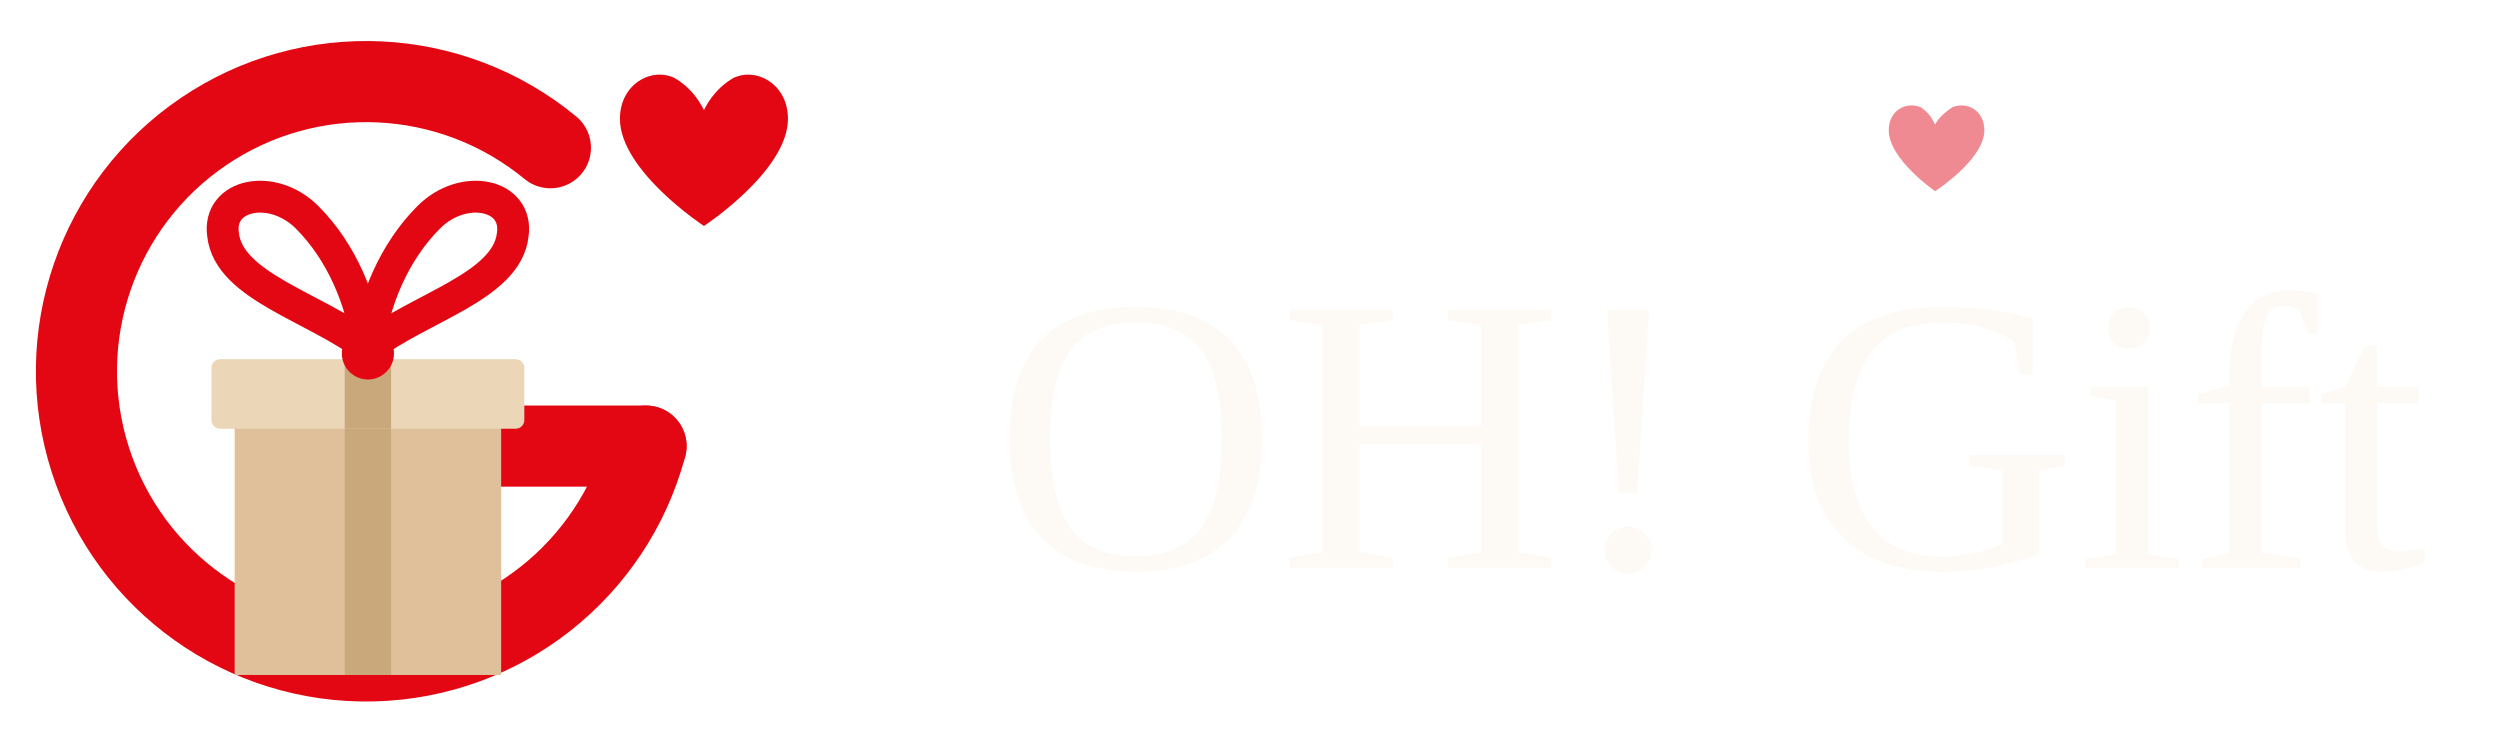
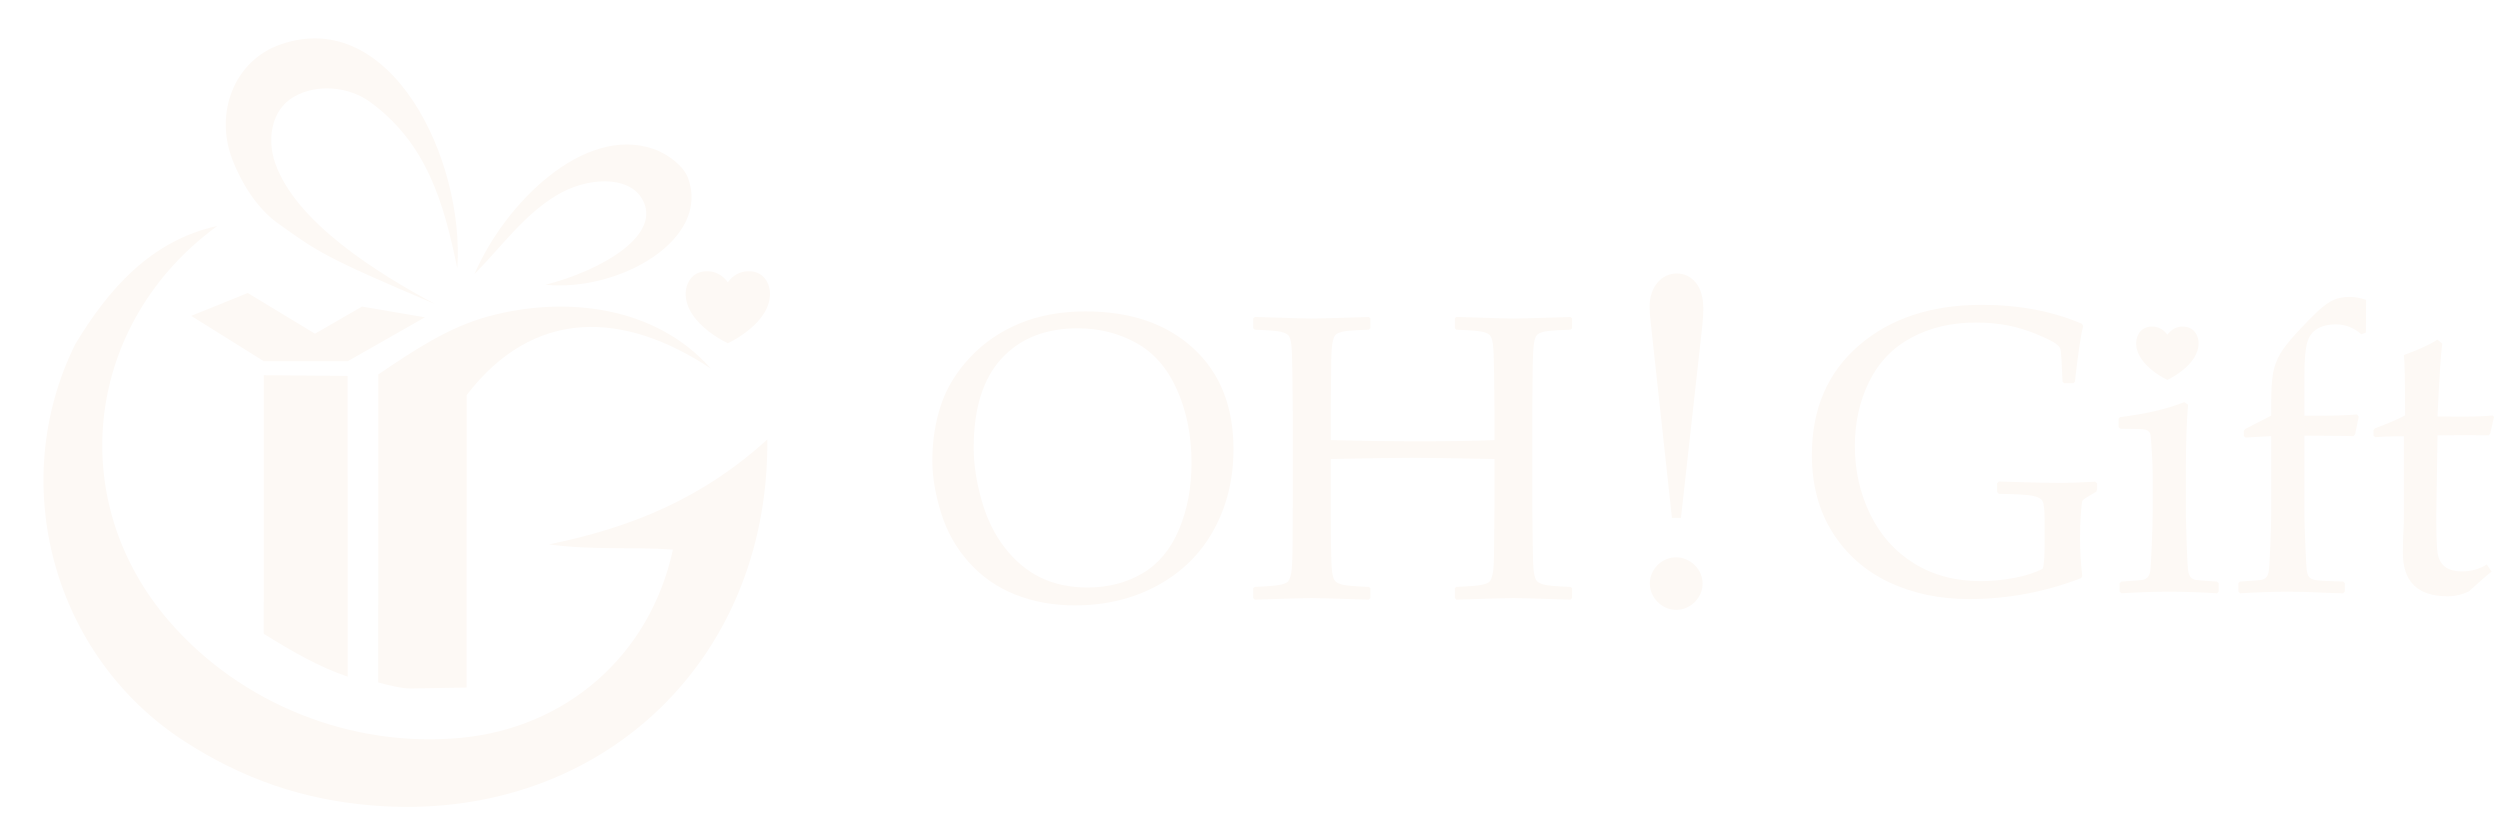
- <svg xmlns="http://www.w3.org/2000/svg" viewBox="49 62 863 259" role="img" aria-label="Oh! Gift">
-   <g>
-     <path d="M 239 113 A 100 100 0 1 0 272 216" fill="none" stroke="#E30613" stroke-width="28" stroke-linecap="round" />
-     <path d="M 272 216 L 208 216" fill="none" stroke="#E30613" stroke-width="28" stroke-linecap="round" />
-     <rect x="130" y="207" width="92" height="88" fill="#DFC09A" />
-     <rect x="168" y="207" width="16" height="88" fill="#C9A87C" />
-     <rect x="122" y="186" width="108" height="24" rx="3" fill="#EBD6B8" />
-     <rect x="168" y="186" width="16" height="24" fill="#C9A87C" />
-     <g fill="none" stroke="#E30613" stroke-width="11" stroke-linecap="round" stroke-linejoin="round">
-       <path d="M 176 182 C 158 168 128 161 126 143 C 124 129 143 125 155 137 C 167 149 174 166 176 182 Z" />
-       <path d="M 176 182 C 194 168 224 161 226 143 C 228 129 209 125 197 137 C 185 149 178 166 176 182 Z" />
-     </g>
-     <circle cx="176" cy="184" r="9" fill="#E30613" />
-     <path d="M 292 140 C 292 140 263 121 263 103 C 263 91 274 85 282 89              C 287 92 290 96 292 100 C 294 96 297 92 302 89 C 310 85 321 91 321 103              C 321 121 292 140 292 140 Z" fill="#E30613" />
-   </g>
-   <text id="wm" x="392" y="258" fill="#FDF9F5" font-size="136" font-weight="500" font-family="'Cormorant Garamond', Georgia, 'Times New Roman', serif">OH! Gift</text>
-   <path id="gheart" transform="translate(31 0)" d="M 686 128 C 686 128 670 117 670 107 C 670 100 676 97 681 99            C 684 101 685 103 686 105 C 687 103 689 101 692 99 C 697 97 703 100 703 107            C 703 117 686 128 686 128 Z" fill="#F08A92" />
+ <svg xmlns="http://www.w3.org/2000/svg" viewBox="163.67 467.11 834.12 276.93" role="img" aria-label="Oh! Gift">
+   <path fill="#FDF9F5" d="M388.19 650.48C380.49 686.02 352.4 710.02 317.35 713.3C280.93 716.7 244.16 702.03 220.33 674.64C184.77 633.79 192.2 574.52 236.19 542.49C213.77 547.43 199.72 563.84 188.82 581.87C165.67 628.5 181.41 686.08 225.18 714.42C244.53 726.95 264.64 733.92 287.74 735.84C362.05 742.04 420.3 689.15 419.69 613.73C398 633.43 374.51 643.08 346.81 648.75C361.66 650.76 374.53 649.49 388.19 650.48" />
+   <path fill="#FDF9F5" d="M319.35 696.51L319.38 598.92C341.69 569.79 371.64 570.7 400.87 590.11C382.41 569.26 352.46 565.71 326.81 572.61C313.22 576.26 301.57 584.15 289.88 592.04L289.87 694.81C293.44 695.79 297.92 696.87 300.78 696.82L319.35 696.51" />
+   <path fill="#FDF9F5" d="M251.67 678.58C261.38 684.59 269.81 689.51 279.69 692.89L279.65 592.53L251.68 592.3L251.67 678.58" />
+   <path fill="#FDF9F5" d="M256.31 541.56C269.61 551.06 271.74 552.86 308.84 568.57C289.98 558.47 262.33 541.42 255.43 521.38C252.86 513.92 253.9 503.93 261.73 499.4C269.54 494.88 280.22 496.08 287.16 501.14C306.16 515.01 311.76 534.86 316.25 556.65C318.73 520.42 294.23 469.11 257.29 481.93C241.83 487.29 235.17 504.73 241.21 520.39C244.21 528.17 249.48 536.68 256.31 541.56" />
+   <path fill="#FDF9F5" d="M349.18 532.39C359.6 526.04 373.12 525.71 377.74 533.2C385.34 545.54 363.71 557.57 345.64 562.12C370.25 564.55 401.09 546.96 393.13 526.27C391.75 522.67 386.84 518.59 381.68 516.8C358.61 508.8 332.23 534.74 321.98 558.55C331.3 549.09 338.27 539.04 349.18 532.39" />
+   <path fill="#FDF9F5" d="M419.57 561.08C419.29 560.55 418.96 560.1 418.56 559.67C417.16 558.14 415.24 557.56 413.19 557.61C410.47 557.66 408.07 559.1 406.51 561.29C404.96 559.1 402.52 557.65 399.81 557.61C396.9 557.54 394.5 558.79 393.26 561.46C392.19 563.75 392.24 566.2 393.01 568.59C393.79 571.01 395.32 573.16 397.08 574.98C398.08 576.01 399.16 576.95 400.31 577.83C402.25 579.3 404.31 580.57 406.51 581.64C408.87 580.49 411.08 579.11 413.12 577.5C414.33 576.56 415.45 575.53 416.48 574.41C418.02 572.71 419.33 570.74 420.03 568.54C420.83 566.03 420.82 563.42 419.57 561.08" />
+   <path fill="#FDF9F5" d="M279.69 587.63L305.41 572.99L284.44 569.4L268.76 578.45L246.32 564.87L227.46 572.5L251.67 587.63L279.69 587.63" />
+   <path fill="#FDF9F5" d="M488.54 616.54C488.54 621.94 489.42 627.74 491.16 633.96C492.91 640.18 495.52 645.51 499 649.96C502.47 654.4 506.47 657.71 511.01 659.88C515.54 662.05 520.71 663.13 526.51 663.13C533.36 663.13 539.47 661.56 544.83 658.42C550.18 655.28 554.25 650.4 557.04 643.78C559.83 637.17 561.22 629.75 561.22 621.52C561.22 612.58 559.63 604.5 556.44 597.29C553.25 590.08 548.72 584.84 542.83 581.56C536.95 578.29 530.42 576.65 523.25 576.65C512.5 576.65 504.03 580.01 497.83 586.74C491.64 593.46 488.54 603.4 488.54 616.54M474.74 620.92C474.74 614.28 475.69 608.09 477.59 602.33C479.49 596.58 482.73 591.26 487.31 586.37C491.89 581.48 497.41 577.7 503.87 575.02C510.33 572.35 517.63 571.01 525.78 571.01C540.86 571.01 552.88 575.11 561.82 583.32C570.75 591.53 575.22 602.73 575.22 616.94C575.22 626.94 573.03 635.92 568.65 643.88C564.27 651.85 558 658.04 549.84 662.47C541.67 666.89 532.5 669.1 522.33 669.1C515.11 669.1 508.48 667.9 502.41 665.49C496.35 663.08 491.19 659.48 486.92 654.7C482.65 649.92 479.55 644.39 477.62 638.11C475.7 631.83 474.74 626.1 474.74 620.92" />
+   <path fill="#FDF9F5" d="M582.33 572.87C593.61 573.22 599.93 573.4 601.31 573.4C602.77 573.4 609.12 573.22 620.35 572.87L620.89 573.33L620.89 576.65L620.35 577.11C617.3 577.2 614.95 577.34 613.29 577.51C611.63 577.69 610.42 578.02 609.67 578.51C608.92 578.99 608.42 580.13 608.18 581.93C607.93 583.72 607.81 586.21 607.81 589.39L607.68 604.66L607.68 613.95C617.37 614.22 626.55 614.35 635.22 614.35C647.08 614.35 656.11 614.22 662.3 613.95L662.3 604.66L662.17 591.72C662.12 586.67 661.99 583.42 661.77 581.96C661.55 580.5 661.24 579.53 660.84 579.04C660.44 578.55 659.65 578.15 658.45 577.84C657.26 577.54 654.29 577.29 649.56 577.11L649.09 576.65L649.09 573.33L649.56 572.87C660.89 573.22 667.23 573.4 668.61 573.4C670.11 573.4 676.46 573.22 687.66 572.87L688.19 573.33L688.19 576.65L687.66 577.11C684.56 577.2 682.18 577.34 680.52 577.51C678.86 577.69 677.66 578.02 676.9 578.51C676.15 578.99 675.66 580.13 675.44 581.93C675.22 583.72 675.09 586.21 675.05 589.39L674.91 604.66L674.91 635.39L675.05 648.33C675.09 653.33 675.22 656.56 675.44 658.02C675.66 659.48 675.98 660.45 676.41 660.94C676.83 661.43 677.62 661.84 678.8 662.17C679.97 662.5 682.92 662.76 687.66 662.93L688.19 663.33L688.19 666.65L687.66 667.18C676.33 666.82 669.98 666.65 668.61 666.65C667.19 666.65 660.84 666.82 649.56 667.18L649.09 666.65L649.09 663.33L649.56 662.93C653.72 662.76 656.48 662.53 657.85 662.27C659.23 662 660.13 661.66 660.58 661.24C661.02 660.82 661.39 659.92 661.71 658.55C662.01 657.18 662.17 654.13 662.17 649.39L662.3 635.39L662.3 620.26C649.2 619.99 640.02 619.86 634.76 619.86C629.36 619.86 620.33 619.99 607.68 620.26L607.68 635.39L607.74 648.33C607.79 653.33 607.92 656.56 608.14 658.02C608.36 659.48 608.68 660.45 609.11 660.94C609.53 661.43 610.33 661.84 611.53 662.17C612.72 662.5 615.66 662.76 620.35 662.93L620.89 663.33L620.89 666.65L620.35 667.18C609.07 666.82 602.72 666.65 601.31 666.65C599.93 666.65 593.61 666.82 582.33 667.18L581.79 666.65L581.79 663.33L582.33 662.93C586.44 662.76 589.18 662.53 590.55 662.27C591.93 662 592.84 661.66 593.31 661.24C593.77 660.82 594.15 659.92 594.44 658.55C594.73 657.18 594.89 654.13 594.93 649.39L595 635.39L595 604.66L594.87 591.72C594.82 586.67 594.7 583.42 594.5 581.96C594.3 580.5 593.99 579.53 593.58 579.04C593.15 578.55 592.35 578.15 591.15 577.84C589.96 577.54 587.01 577.29 582.33 577.11L581.79 576.65L581.79 573.33L582.33 572.87" />
+   <path fill="#FDF9F5" d="M863.38 628.36L863.38 630.35L863.11 631.15L859.86 633.07C859.07 633.56 858.6 633.93 858.47 634.2C858.34 634.46 858.17 635.78 857.97 638.15C857.77 640.51 857.67 643.4 857.67 646.81C857.67 650.66 857.91 654.84 858.4 659.35L858 660.02C845.88 664.66 833.42 666.99 820.64 666.99C810.81 666.99 801.94 665.13 794.02 661.41C786.1 657.69 779.82 652.19 775.17 644.88C770.53 637.58 768.2 628.91 768.2 618.87C768.2 603.56 773.44 591.39 783.9 582.36C794.36 573.34 808.03 568.82 824.88 568.82C837.27 568.82 848.4 570.93 858.27 575.13L858.73 575.86C857.94 578.82 857.01 585.04 855.95 594.51L855.42 594.97L852.36 594.97L851.83 594.44L851.5 587.41C851.37 585.11 851.22 583.76 851.07 583.36C850.91 582.96 850.44 582.44 849.64 581.8C848.84 581.16 846.8 580.14 843.5 578.75C840.2 577.35 836.9 576.33 833.58 575.69C830.26 575.05 826.7 574.73 822.89 574.73C814.8 574.73 807.63 576.41 801.39 579.77C795.15 583.14 790.45 588.04 787.29 594.48C784.12 600.91 782.54 608.07 782.54 615.95C782.54 624.09 784.24 631.67 787.65 638.68C791.06 645.69 795.95 651.17 802.32 655.11C808.69 659.04 816.1 661.01 824.55 661.01C828.22 661.01 831.97 660.65 835.8 659.92C839.63 659.19 842.78 658.16 845.26 656.83C845.66 655.42 845.86 652.56 845.86 648.27L845.86 640.9C845.86 637.41 845.64 635.23 845.19 634.36C844.75 633.5 843.66 632.89 841.91 632.54C840.16 632.19 836.39 631.96 830.59 631.88L830 631.28L830 628.36L830.59 627.76L834.64 627.89C841.59 628.12 847.25 628.23 851.63 628.23C854.15 628.23 857.85 628.09 862.72 627.83L863.38 628.36" />
+   <path fill="#FDF9F5" d="M896.48 578.63C896.27 578.25 896.03 577.91 895.73 577.59C894.69 576.46 893.27 576.03 891.75 576.07C889.74 576.1 887.96 577.17 886.81 578.79C885.66 577.17 883.86 576.09 881.85 576.07C879.7 576.02 877.92 576.94 877 578.92C876.21 580.61 876.24 582.43 876.81 584.2C877.39 585.99 878.53 587.58 879.83 588.93C880.57 589.69 881.37 590.39 882.22 591.03C883.65 592.12 885.18 593.06 886.81 593.86C888.55 593 890.19 591.98 891.71 590.8C892.6 590.1 893.43 589.34 894.19 588.5C895.33 587.24 896.3 585.78 896.82 584.16C897.41 582.3 897.4 580.37 896.48 578.63M892.45 601.28L893.71 602.14C893.22 607.94 892.98 615.31 892.98 624.24L892.98 639.24C892.98 640.22 893.07 643.35 893.25 648.63C893.42 653.92 893.61 657.01 893.81 657.89C894.01 658.78 894.31 659.42 894.71 659.82C895.11 660.22 895.59 660.47 896.17 660.58C896.74 660.69 899.13 660.88 903.34 661.15L903.93 661.68L903.93 664.46L903.4 665.06C897.87 664.71 892.54 664.53 887.41 664.53C882.32 664.53 877.01 664.71 871.48 665.06L870.88 664.46L870.88 661.68L871.48 661.15C875.77 660.88 878.19 660.68 878.74 660.55C879.3 660.41 879.78 660.14 880.21 659.72C880.63 659.3 880.91 658.66 881.07 657.79C881.22 656.93 881.4 654.08 881.6 649.23C881.8 644.39 881.9 640.73 881.9 638.25L881.9 625.17C881.9 623.4 881.81 620.99 881.63 617.94C881.45 614.88 881.31 613 881.2 612.3C881.09 611.59 880.75 611.07 880.17 610.74C879.6 610.4 878.45 610.24 876.72 610.24L871.15 610.17L870.55 609.64L870.55 606.79L871.08 606.26C879.53 605.24 886.65 603.58 892.45 601.28" />
+   <path fill="#FDF9F5" d="M945.48 661.15L946.01 661.68L946.01 664.46L945.48 665.06C944.11 665.06 941.52 664.97 937.72 664.8C934.26 664.62 930.7 664.53 927.03 664.53C922.25 664.53 916.92 664.71 911.03 665.06L910.5 664.46L910.5 661.68L911.03 661.15C915.33 660.88 917.76 660.68 918.33 660.55C918.91 660.42 919.4 660.14 919.8 659.72C920.19 659.3 920.47 658.66 920.62 657.79C920.78 656.93 920.96 654.08 921.16 649.23C921.36 644.39 921.45 640.73 921.45 638.25L921.45 612.63L912.89 613.09L912.3 612.56L912.3 610.9L912.76 610.24L921.45 605.79L921.45 601.81C921.45 597.39 921.65 594.03 922.05 591.76C922.45 589.48 923.19 587.37 924.28 585.45C925.36 583.52 927.25 581.09 929.95 578.15C932.65 575.21 935.02 572.8 937.05 570.91C939.09 569.03 940.86 567.77 942.36 567.13C943.86 566.49 945.64 566.17 947.67 566.17C949.35 566.17 951.17 566.5 953.11 567.16L953.05 578.05L951.52 578.65C949.04 576.43 946.17 575.33 942.89 575.33C940.59 575.33 938.6 575.8 936.92 576.75C935.24 577.71 934.09 579.25 933.47 581.4C932.85 583.55 932.54 587.1 932.54 592.05L932.54 605.79L939.64 605.79C943.31 605.79 946.79 605.66 950.06 605.39L950.66 606.12L949.46 611.97L948.87 612.63C947.54 612.58 946.68 612.56 946.28 612.56L937.65 612.49L932.54 612.49L932.54 639.24C932.54 640.66 932.64 643.9 932.84 648.97C933.04 654.03 933.22 657.01 933.4 657.89C933.58 658.78 933.88 659.42 934.3 659.82C934.72 660.22 935.4 660.5 936.35 660.68C937.31 660.86 940.35 661.01 945.48 661.15" />
+   <path fill="#FDF9F5" d="M955.57 612.43L955.57 610.7L956.03 610.04C960.19 608.49 963.55 607.05 966.12 605.73C966.12 594.18 965.99 587.45 965.72 585.55C970.28 583.96 974.02 582.25 976.94 580.44L978.53 581.76C978.09 584.55 977.56 592.65 976.94 606.06C979.15 606.1 981.54 606.12 984.11 606.12C989.33 606.12 993.07 605.99 995.33 605.73L995.79 606.19L994.53 611.77L994 612.36C991.74 612.32 989.24 612.3 986.5 612.3C984.02 612.3 980.83 612.32 976.94 612.36L976.54 639.38C976.54 645.62 976.69 649.7 976.97 651.62C977.26 653.55 978.06 655.05 979.36 656.13C980.67 657.22 982.6 657.76 985.17 657.76C988.13 657.76 990.88 656.99 993.4 655.44L994.99 657.83C993.93 658.58 991.39 660.79 987.36 664.46C985.06 665.53 982.71 666.06 980.33 666.06C970.37 666.06 965.39 661.23 965.39 651.59C965.39 648.05 965.48 645.04 965.66 642.56C965.7 641.81 965.72 641.04 965.72 640.24L965.72 612.69L963 612.69C961.01 612.69 958.73 612.78 956.17 612.96L955.57 612.43" />
+   <path fill="#FDF9F5" d="M722.94 653.06C724.1 653.06 725.22 653.3 726.31 653.78C727.39 654.25 728.33 654.89 729.12 655.68C729.92 656.47 730.55 657.4 731.03 658.46C731.5 659.52 731.74 660.63 731.74 661.79C731.74 663.01 731.5 664.14 731.03 665.2C730.55 666.26 729.92 667.18 729.12 667.97C728.33 668.77 727.41 669.4 726.35 669.88C725.29 670.35 724.15 670.59 722.94 670.59C721.72 670.59 720.58 670.35 719.53 669.88C718.47 669.4 717.54 668.77 716.75 667.97C715.96 667.18 715.32 666.26 714.85 665.2C714.37 664.14 714.13 663.01 714.13 661.79C714.13 660.57 714.37 659.43 714.85 658.38C715.32 657.32 715.96 656.39 716.75 655.6C717.54 654.81 718.47 654.19 719.53 653.74C720.58 653.29 721.72 653.06 722.94 653.06M724.52 639.9L721.51 639.9L714.53 575.65C714.21 572.9 714.05 570.81 714.05 569.39C714.05 567.75 714.29 566.24 714.77 564.86C715.24 563.49 715.89 562.33 716.71 561.37C717.53 560.42 718.48 559.68 719.57 559.15C720.65 558.62 721.83 558.36 723.1 558.36C725.63 558.36 727.75 559.36 729.44 561.37C731.13 563.38 731.98 566.37 731.98 570.34C731.98 570.97 731.95 571.72 731.9 572.6C731.85 573.47 731.77 574.49 731.66 575.65L724.52 639.9" />
</svg>
